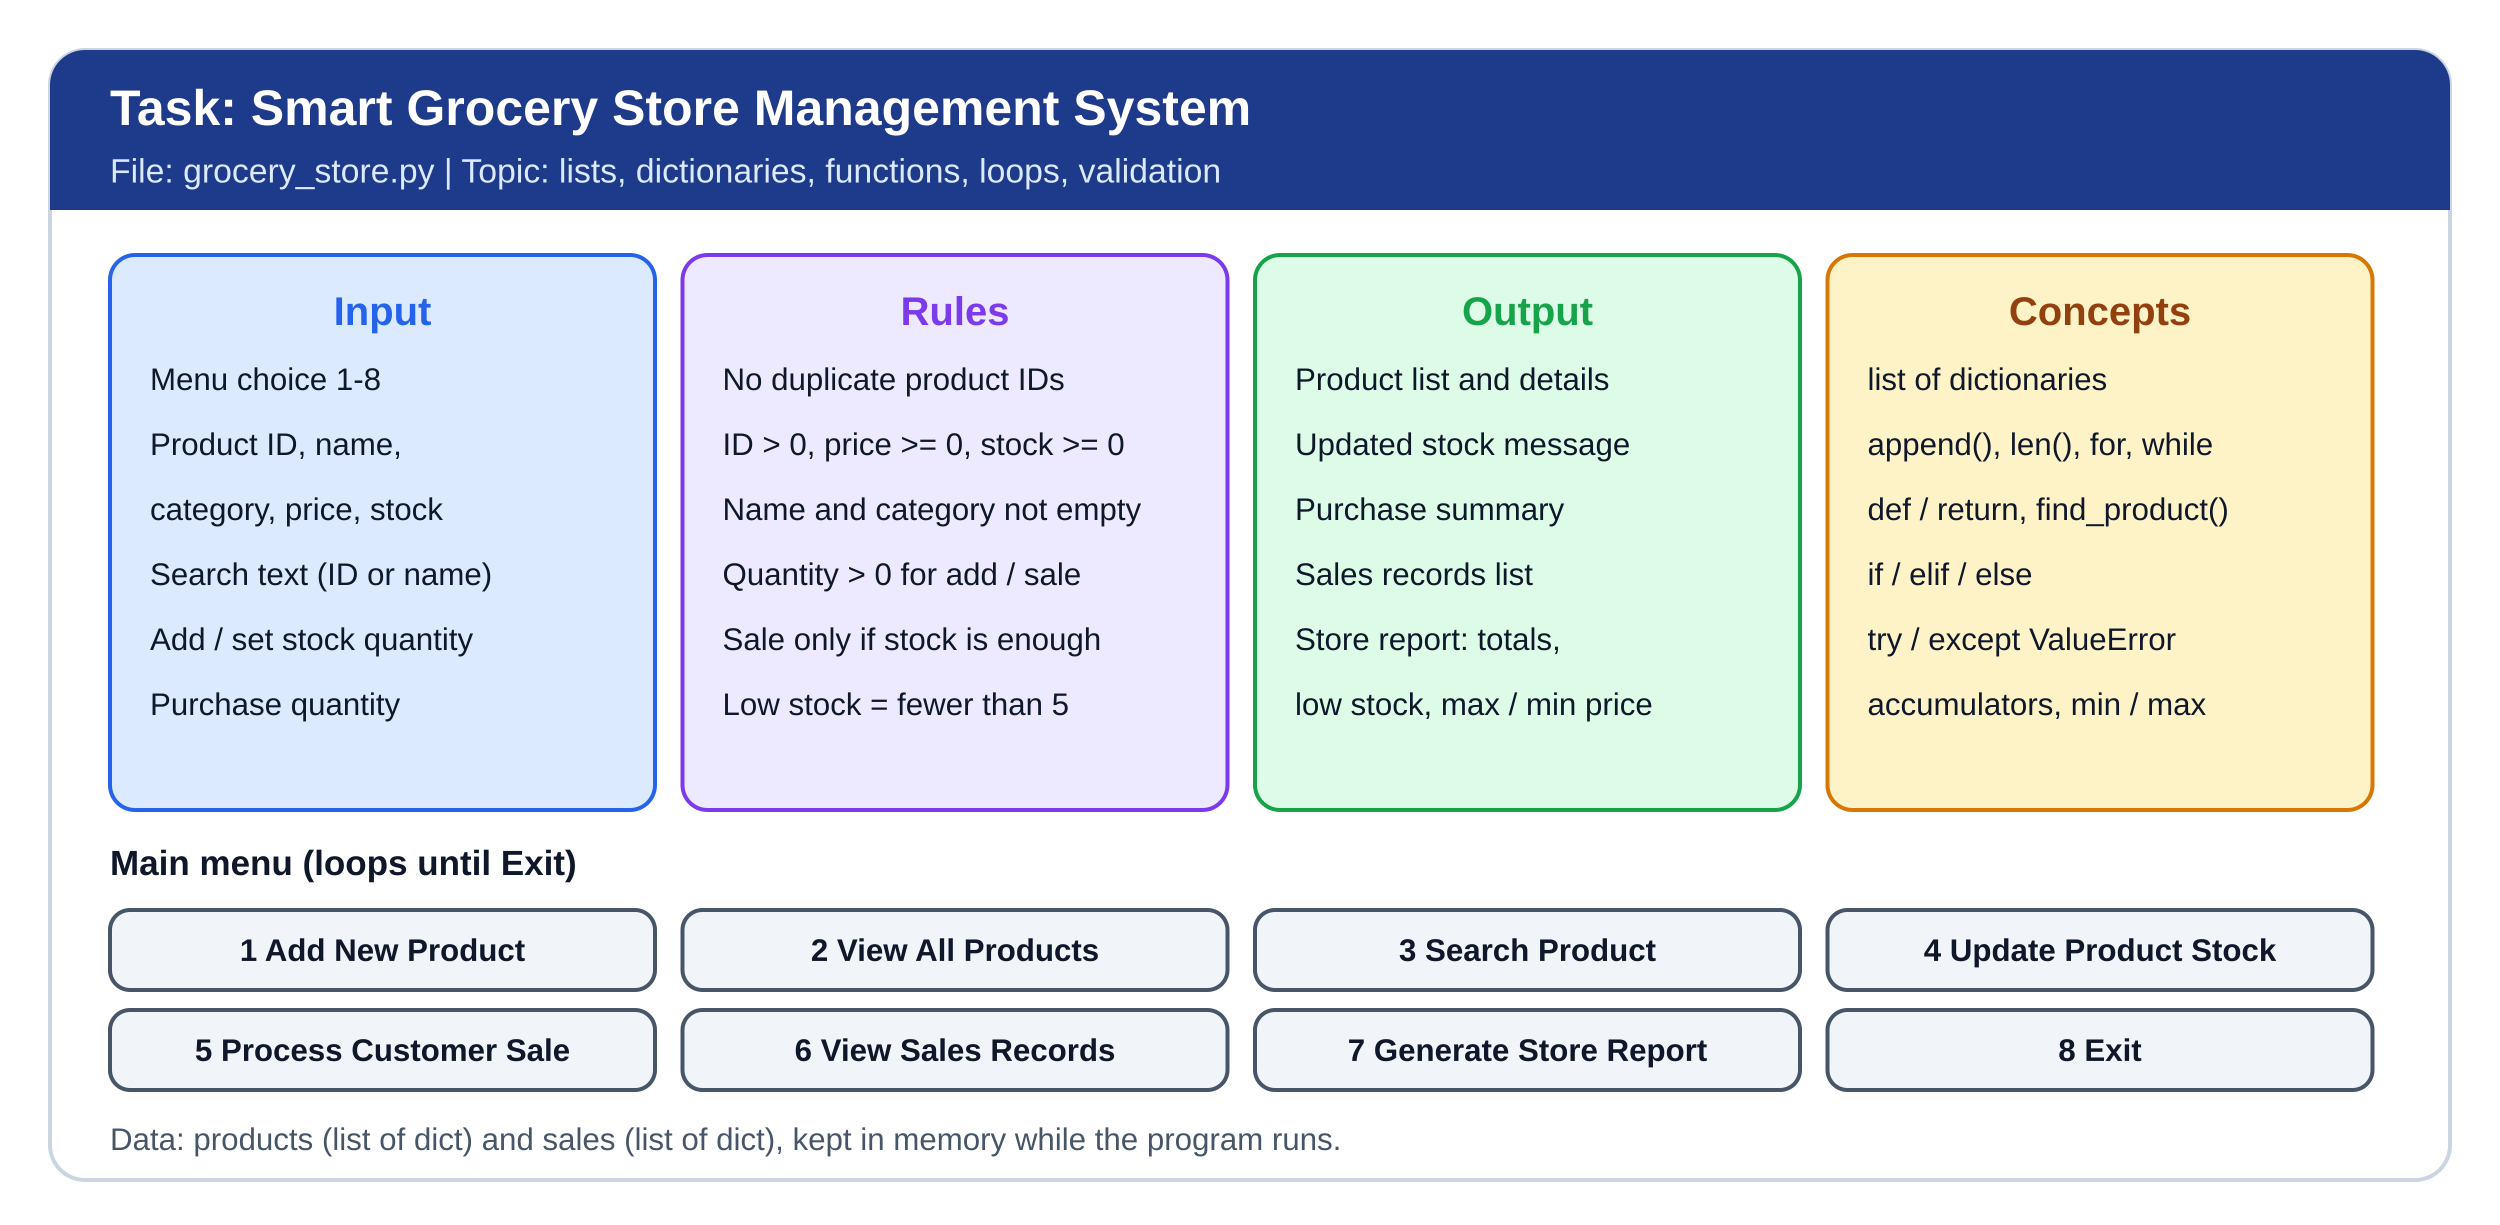
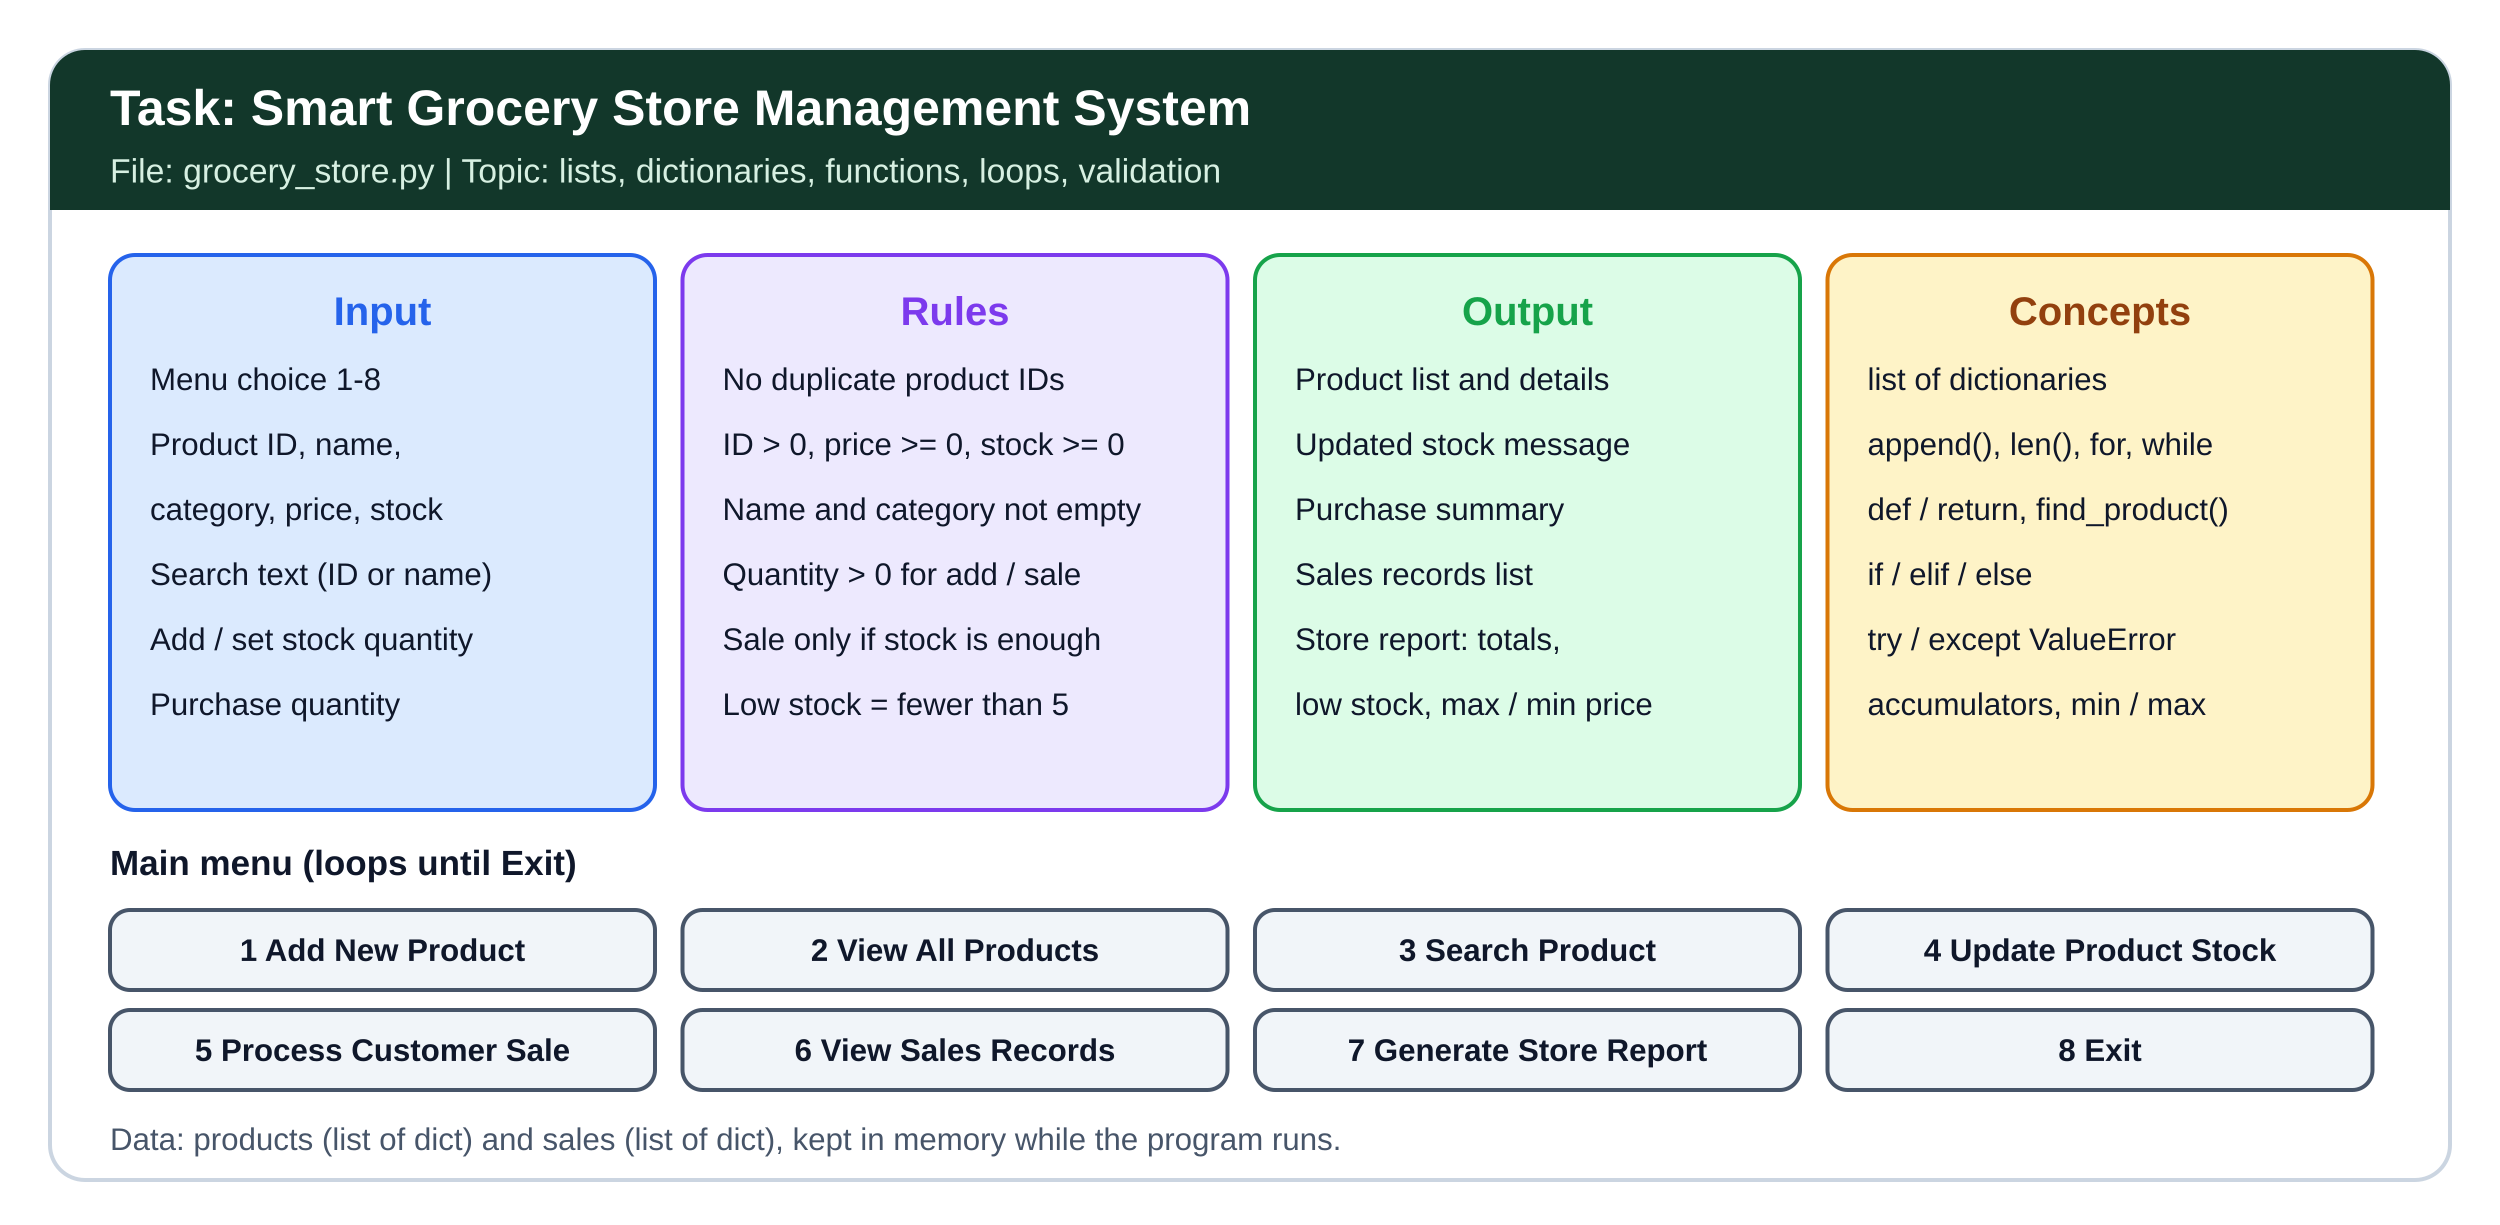
<svg xmlns="http://www.w3.org/2000/svg" width="1000" height="490" viewBox="0 0 1000 490" font-family="'Segoe UI', Arial, Helvetica, sans-serif">
  <defs>
    <marker id="a_blue" viewBox="0 0 10 10" refX="9" refY="5" markerWidth="7" markerHeight="7" orient="auto">
      <path d="M0,0 L10,5 L0,10 z" fill="#2563eb" />
    </marker>
    <marker id="a_purple" viewBox="0 0 10 10" refX="9" refY="5" markerWidth="7" markerHeight="7" orient="auto">
      <path d="M0,0 L10,5 L0,10 z" fill="#7c3aed" />
    </marker>
    <marker id="a_green" viewBox="0 0 10 10" refX="9" refY="5" markerWidth="7" markerHeight="7" orient="auto">
      <path d="M0,0 L10,5 L0,10 z" fill="#16a34a" />
    </marker>
    <marker id="a_red" viewBox="0 0 10 10" refX="9" refY="5" markerWidth="7" markerHeight="7" orient="auto">
      <path d="M0,0 L10,5 L0,10 z" fill="#dc2626" />
    </marker>
    <marker id="a_amber" viewBox="0 0 10 10" refX="9" refY="5" markerWidth="7" markerHeight="7" orient="auto">
      <path d="M0,0 L10,5 L0,10 z" fill="#d97706" />
    </marker>
    <marker id="a_slate" viewBox="0 0 10 10" refX="9" refY="5" markerWidth="7" markerHeight="7" orient="auto">
      <path d="M0,0 L10,5 L0,10 z" fill="#475569" />
    </marker>
    <marker id="a_dark" viewBox="0 0 10 10" refX="9" refY="5" markerWidth="7" markerHeight="7" orient="auto">
      <path d="M0,0 L10,5 L0,10 z" fill="#0f172a" />
    </marker>
  </defs>
  <rect width="1000" height="490" fill="#ffffff" />
  <rect x="20" y="20" width="960" height="452" rx="14" fill="#ffffff" stroke="#cbd5e1" stroke-width="1.6" />
-   <rect x="20" y="20" width="960" height="64" rx="14" fill="#1e3a8a" />
-   <rect x="20" y="60" width="960" height="24" fill="#1e3a8a" />
+   <rect x="20" y="20" width="960" height="64" rx="14" fill="#12372a" />
+   <rect x="20" y="60" width="960" height="24" fill="#12372a" />
  <text x="44" y="50" font-size="20" fill="#ffffff" font-weight="700" text-anchor="start">
    <tspan x="44" dy="0">Task: Smart Grocery Store Management System</tspan>
  </text>
-   <text x="44" y="73" font-size="13.5" fill="#dbeafe" font-weight="normal" text-anchor="start">
+   <text x="44" y="73" font-size="13.5" fill="#d7f0e2" font-weight="normal" text-anchor="start">
    <tspan x="44" dy="0">File: grocery_store.py   |   Topic: lists, dictionaries, functions, loops, validation</tspan>
  </text>
  <rect x="44" y="102" width="218" height="222" rx="10" fill="#dbeafe" stroke="#2563eb" stroke-width="1.6" />
  <text x="153" y="130" font-size="16" fill="#2563eb" font-weight="700" text-anchor="middle">
    <tspan x="153" dy="0">Input</tspan>
  </text>
  <text x="60" y="156" font-size="12.5" fill="#0f172a" font-weight="normal" text-anchor="start">
    <tspan x="60" dy="0">Menu choice 1-8</tspan>
  </text>
  <text x="60" y="182" font-size="12.5" fill="#0f172a" font-weight="normal" text-anchor="start">
    <tspan x="60" dy="0">Product ID, name,</tspan>
  </text>
  <text x="60" y="208" font-size="12.5" fill="#0f172a" font-weight="normal" text-anchor="start">
    <tspan x="60" dy="0">category, price, stock</tspan>
  </text>
  <text x="60" y="234" font-size="12.5" fill="#0f172a" font-weight="normal" text-anchor="start">
    <tspan x="60" dy="0">Search text (ID or name)</tspan>
  </text>
  <text x="60" y="260" font-size="12.5" fill="#0f172a" font-weight="normal" text-anchor="start">
    <tspan x="60" dy="0">Add / set stock quantity</tspan>
  </text>
  <text x="60" y="286" font-size="12.5" fill="#0f172a" font-weight="normal" text-anchor="start">
    <tspan x="60" dy="0">Purchase quantity</tspan>
  </text>
  <rect x="273" y="102" width="218" height="222" rx="10" fill="#ede9fe" stroke="#7c3aed" stroke-width="1.6" />
  <text x="382" y="130" font-size="16" fill="#7c3aed" font-weight="700" text-anchor="middle">
    <tspan x="382" dy="0">Rules</tspan>
  </text>
  <text x="289" y="156" font-size="12.5" fill="#0f172a" font-weight="normal" text-anchor="start">
    <tspan x="289" dy="0">No duplicate product IDs</tspan>
  </text>
  <text x="289" y="182" font-size="12.5" fill="#0f172a" font-weight="normal" text-anchor="start">
    <tspan x="289" dy="0">ID &gt; 0, price &gt;= 0, stock &gt;= 0</tspan>
  </text>
  <text x="289" y="208" font-size="12.5" fill="#0f172a" font-weight="normal" text-anchor="start">
    <tspan x="289" dy="0">Name and category not empty</tspan>
  </text>
  <text x="289" y="234" font-size="12.5" fill="#0f172a" font-weight="normal" text-anchor="start">
    <tspan x="289" dy="0">Quantity &gt; 0 for add / sale</tspan>
  </text>
  <text x="289" y="260" font-size="12.5" fill="#0f172a" font-weight="normal" text-anchor="start">
    <tspan x="289" dy="0">Sale only if stock is enough</tspan>
  </text>
  <text x="289" y="286" font-size="12.5" fill="#0f172a" font-weight="normal" text-anchor="start">
    <tspan x="289" dy="0">Low stock = fewer than 5</tspan>
  </text>
  <rect x="502" y="102" width="218" height="222" rx="10" fill="#dcfce7" stroke="#16a34a" stroke-width="1.6" />
  <text x="611" y="130" font-size="16" fill="#16a34a" font-weight="700" text-anchor="middle">
    <tspan x="611" dy="0">Output</tspan>
  </text>
  <text x="518" y="156" font-size="12.5" fill="#0f172a" font-weight="normal" text-anchor="start">
    <tspan x="518" dy="0">Product list and details</tspan>
  </text>
  <text x="518" y="182" font-size="12.5" fill="#0f172a" font-weight="normal" text-anchor="start">
    <tspan x="518" dy="0">Updated stock message</tspan>
  </text>
  <text x="518" y="208" font-size="12.5" fill="#0f172a" font-weight="normal" text-anchor="start">
    <tspan x="518" dy="0">Purchase summary</tspan>
  </text>
  <text x="518" y="234" font-size="12.5" fill="#0f172a" font-weight="normal" text-anchor="start">
    <tspan x="518" dy="0">Sales records list</tspan>
  </text>
  <text x="518" y="260" font-size="12.5" fill="#0f172a" font-weight="normal" text-anchor="start">
    <tspan x="518" dy="0">Store report: totals,</tspan>
  </text>
  <text x="518" y="286" font-size="12.5" fill="#0f172a" font-weight="normal" text-anchor="start">
    <tspan x="518" dy="0">low stock, max / min price</tspan>
  </text>
  <rect x="731" y="102" width="218" height="222" rx="10" fill="#fef3c7" stroke="#d97706" stroke-width="1.6" />
  <text x="840" y="130" font-size="16" fill="#92400e" font-weight="700" text-anchor="middle">
    <tspan x="840" dy="0">Concepts</tspan>
  </text>
  <text x="747" y="156" font-size="12.5" fill="#0f172a" font-weight="normal" text-anchor="start">
    <tspan x="747" dy="0">list of dictionaries</tspan>
  </text>
  <text x="747" y="182" font-size="12.5" fill="#0f172a" font-weight="normal" text-anchor="start">
    <tspan x="747" dy="0">append(), len(), for, while</tspan>
  </text>
  <text x="747" y="208" font-size="12.5" fill="#0f172a" font-weight="normal" text-anchor="start">
    <tspan x="747" dy="0">def / return, find_product()</tspan>
  </text>
  <text x="747" y="234" font-size="12.5" fill="#0f172a" font-weight="normal" text-anchor="start">
    <tspan x="747" dy="0">if / elif / else</tspan>
  </text>
  <text x="747" y="260" font-size="12.5" fill="#0f172a" font-weight="normal" text-anchor="start">
    <tspan x="747" dy="0">try / except ValueError</tspan>
  </text>
  <text x="747" y="286" font-size="12.5" fill="#0f172a" font-weight="normal" text-anchor="start">
    <tspan x="747" dy="0">accumulators, min / max</tspan>
  </text>
  <text x="44" y="350" font-size="14" fill="#0f172a" font-weight="700" text-anchor="start">
    <tspan x="44" dy="0">Main menu (loops until Exit)</tspan>
  </text>
  <rect x="44" y="364" width="218" height="32" rx="8" fill="#f1f5f9" stroke="#475569" stroke-width="1.6" />
  <text x="153.0" y="384.375" font-size="12.5" fill="#0f172a" font-weight="600" text-anchor="middle">
    <tspan x="153.0" dy="0">1 Add New Product</tspan>
  </text>
  <rect x="273" y="364" width="218" height="32" rx="8" fill="#f1f5f9" stroke="#475569" stroke-width="1.6" />
  <text x="382.0" y="384.375" font-size="12.5" fill="#0f172a" font-weight="600" text-anchor="middle">
    <tspan x="382.0" dy="0">2 View All Products</tspan>
  </text>
  <rect x="502" y="364" width="218" height="32" rx="8" fill="#f1f5f9" stroke="#475569" stroke-width="1.6" />
  <text x="611.0" y="384.375" font-size="12.5" fill="#0f172a" font-weight="600" text-anchor="middle">
    <tspan x="611.0" dy="0">3 Search Product</tspan>
  </text>
  <rect x="731" y="364" width="218" height="32" rx="8" fill="#f1f5f9" stroke="#475569" stroke-width="1.6" />
  <text x="840.0" y="384.375" font-size="12.5" fill="#0f172a" font-weight="600" text-anchor="middle">
    <tspan x="840.0" dy="0">4 Update Product Stock</tspan>
  </text>
  <rect x="44" y="404" width="218" height="32" rx="8" fill="#f1f5f9" stroke="#475569" stroke-width="1.6" />
  <text x="153.0" y="424.375" font-size="12.5" fill="#0f172a" font-weight="600" text-anchor="middle">
    <tspan x="153.0" dy="0">5 Process Customer Sale</tspan>
  </text>
  <rect x="273" y="404" width="218" height="32" rx="8" fill="#f1f5f9" stroke="#475569" stroke-width="1.6" />
  <text x="382.0" y="424.375" font-size="12.5" fill="#0f172a" font-weight="600" text-anchor="middle">
    <tspan x="382.0" dy="0">6 View Sales Records</tspan>
  </text>
  <rect x="502" y="404" width="218" height="32" rx="8" fill="#f1f5f9" stroke="#475569" stroke-width="1.6" />
  <text x="611.0" y="424.375" font-size="12.5" fill="#0f172a" font-weight="600" text-anchor="middle">
    <tspan x="611.0" dy="0">7 Generate Store Report</tspan>
  </text>
  <rect x="731" y="404" width="218" height="32" rx="8" fill="#f1f5f9" stroke="#475569" stroke-width="1.6" />
  <text x="840.0" y="424.375" font-size="12.5" fill="#0f172a" font-weight="600" text-anchor="middle">
    <tspan x="840.0" dy="0">8 Exit</tspan>
  </text>
  <text x="44" y="460" font-size="12.5" fill="#475569" font-weight="normal" text-anchor="start">
    <tspan x="44" dy="0">Data: products (list of dict) and sales (list of dict), kept in memory while the program runs.</tspan>
  </text>
</svg>
